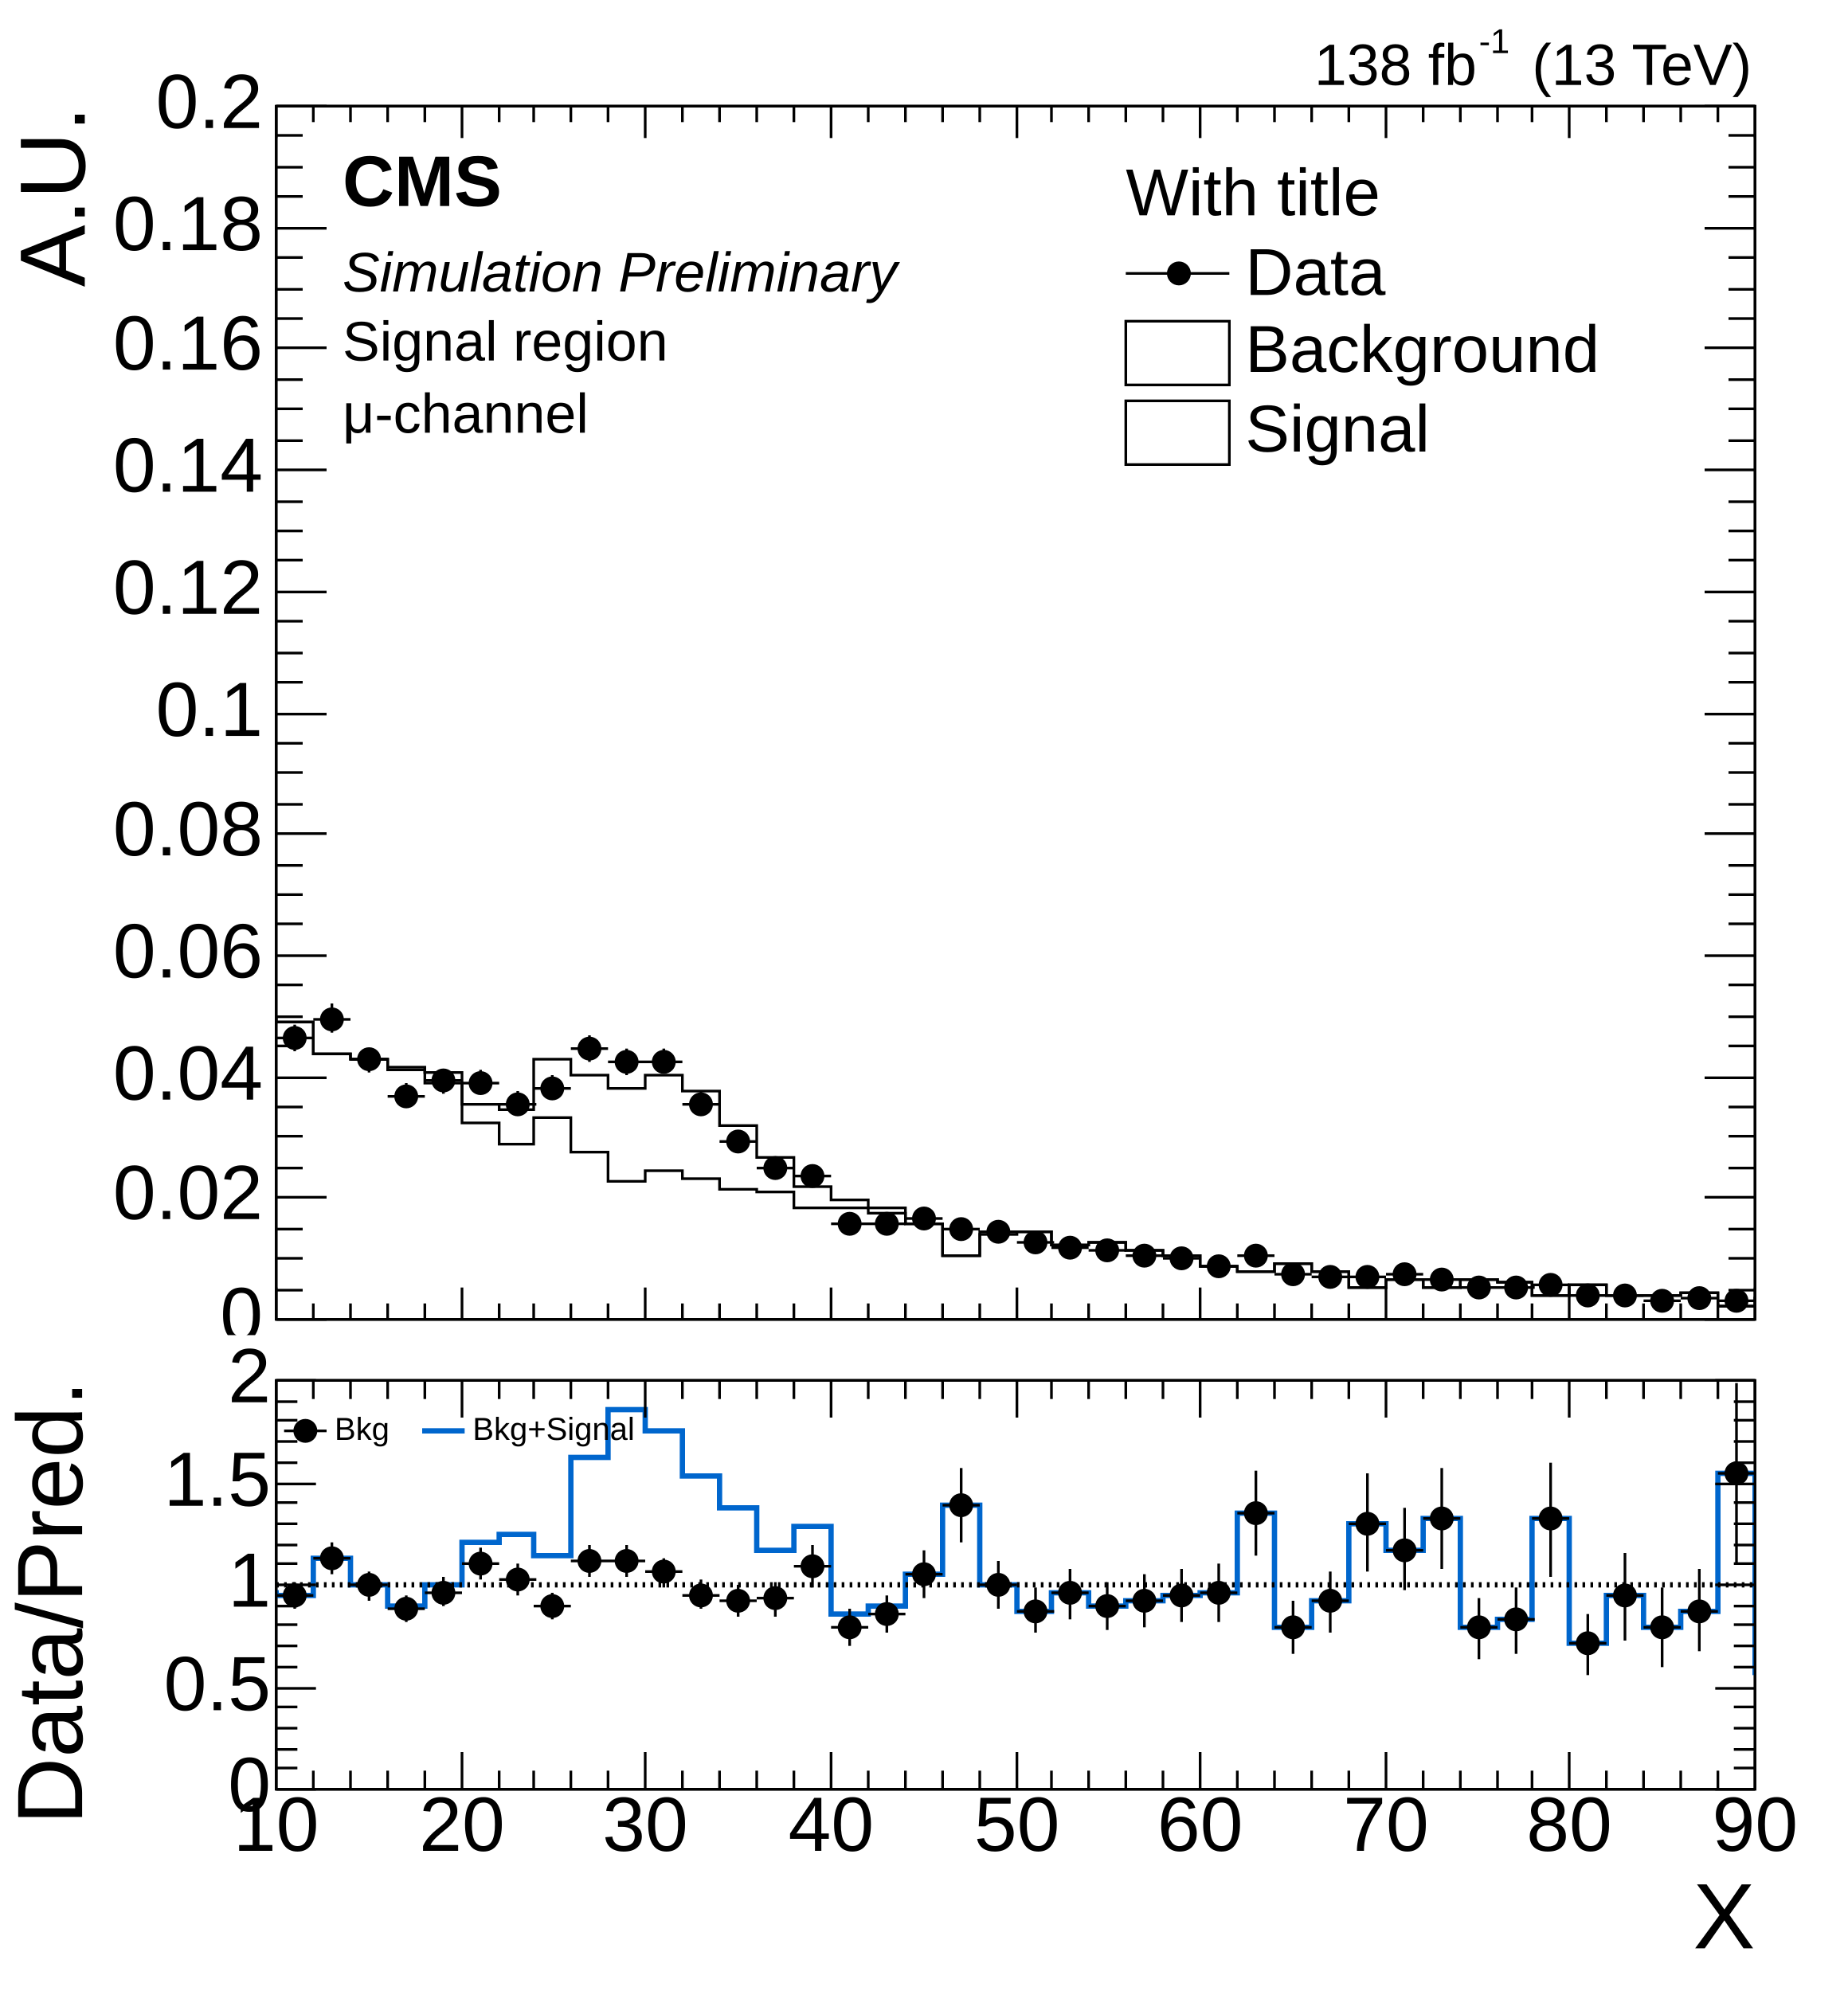
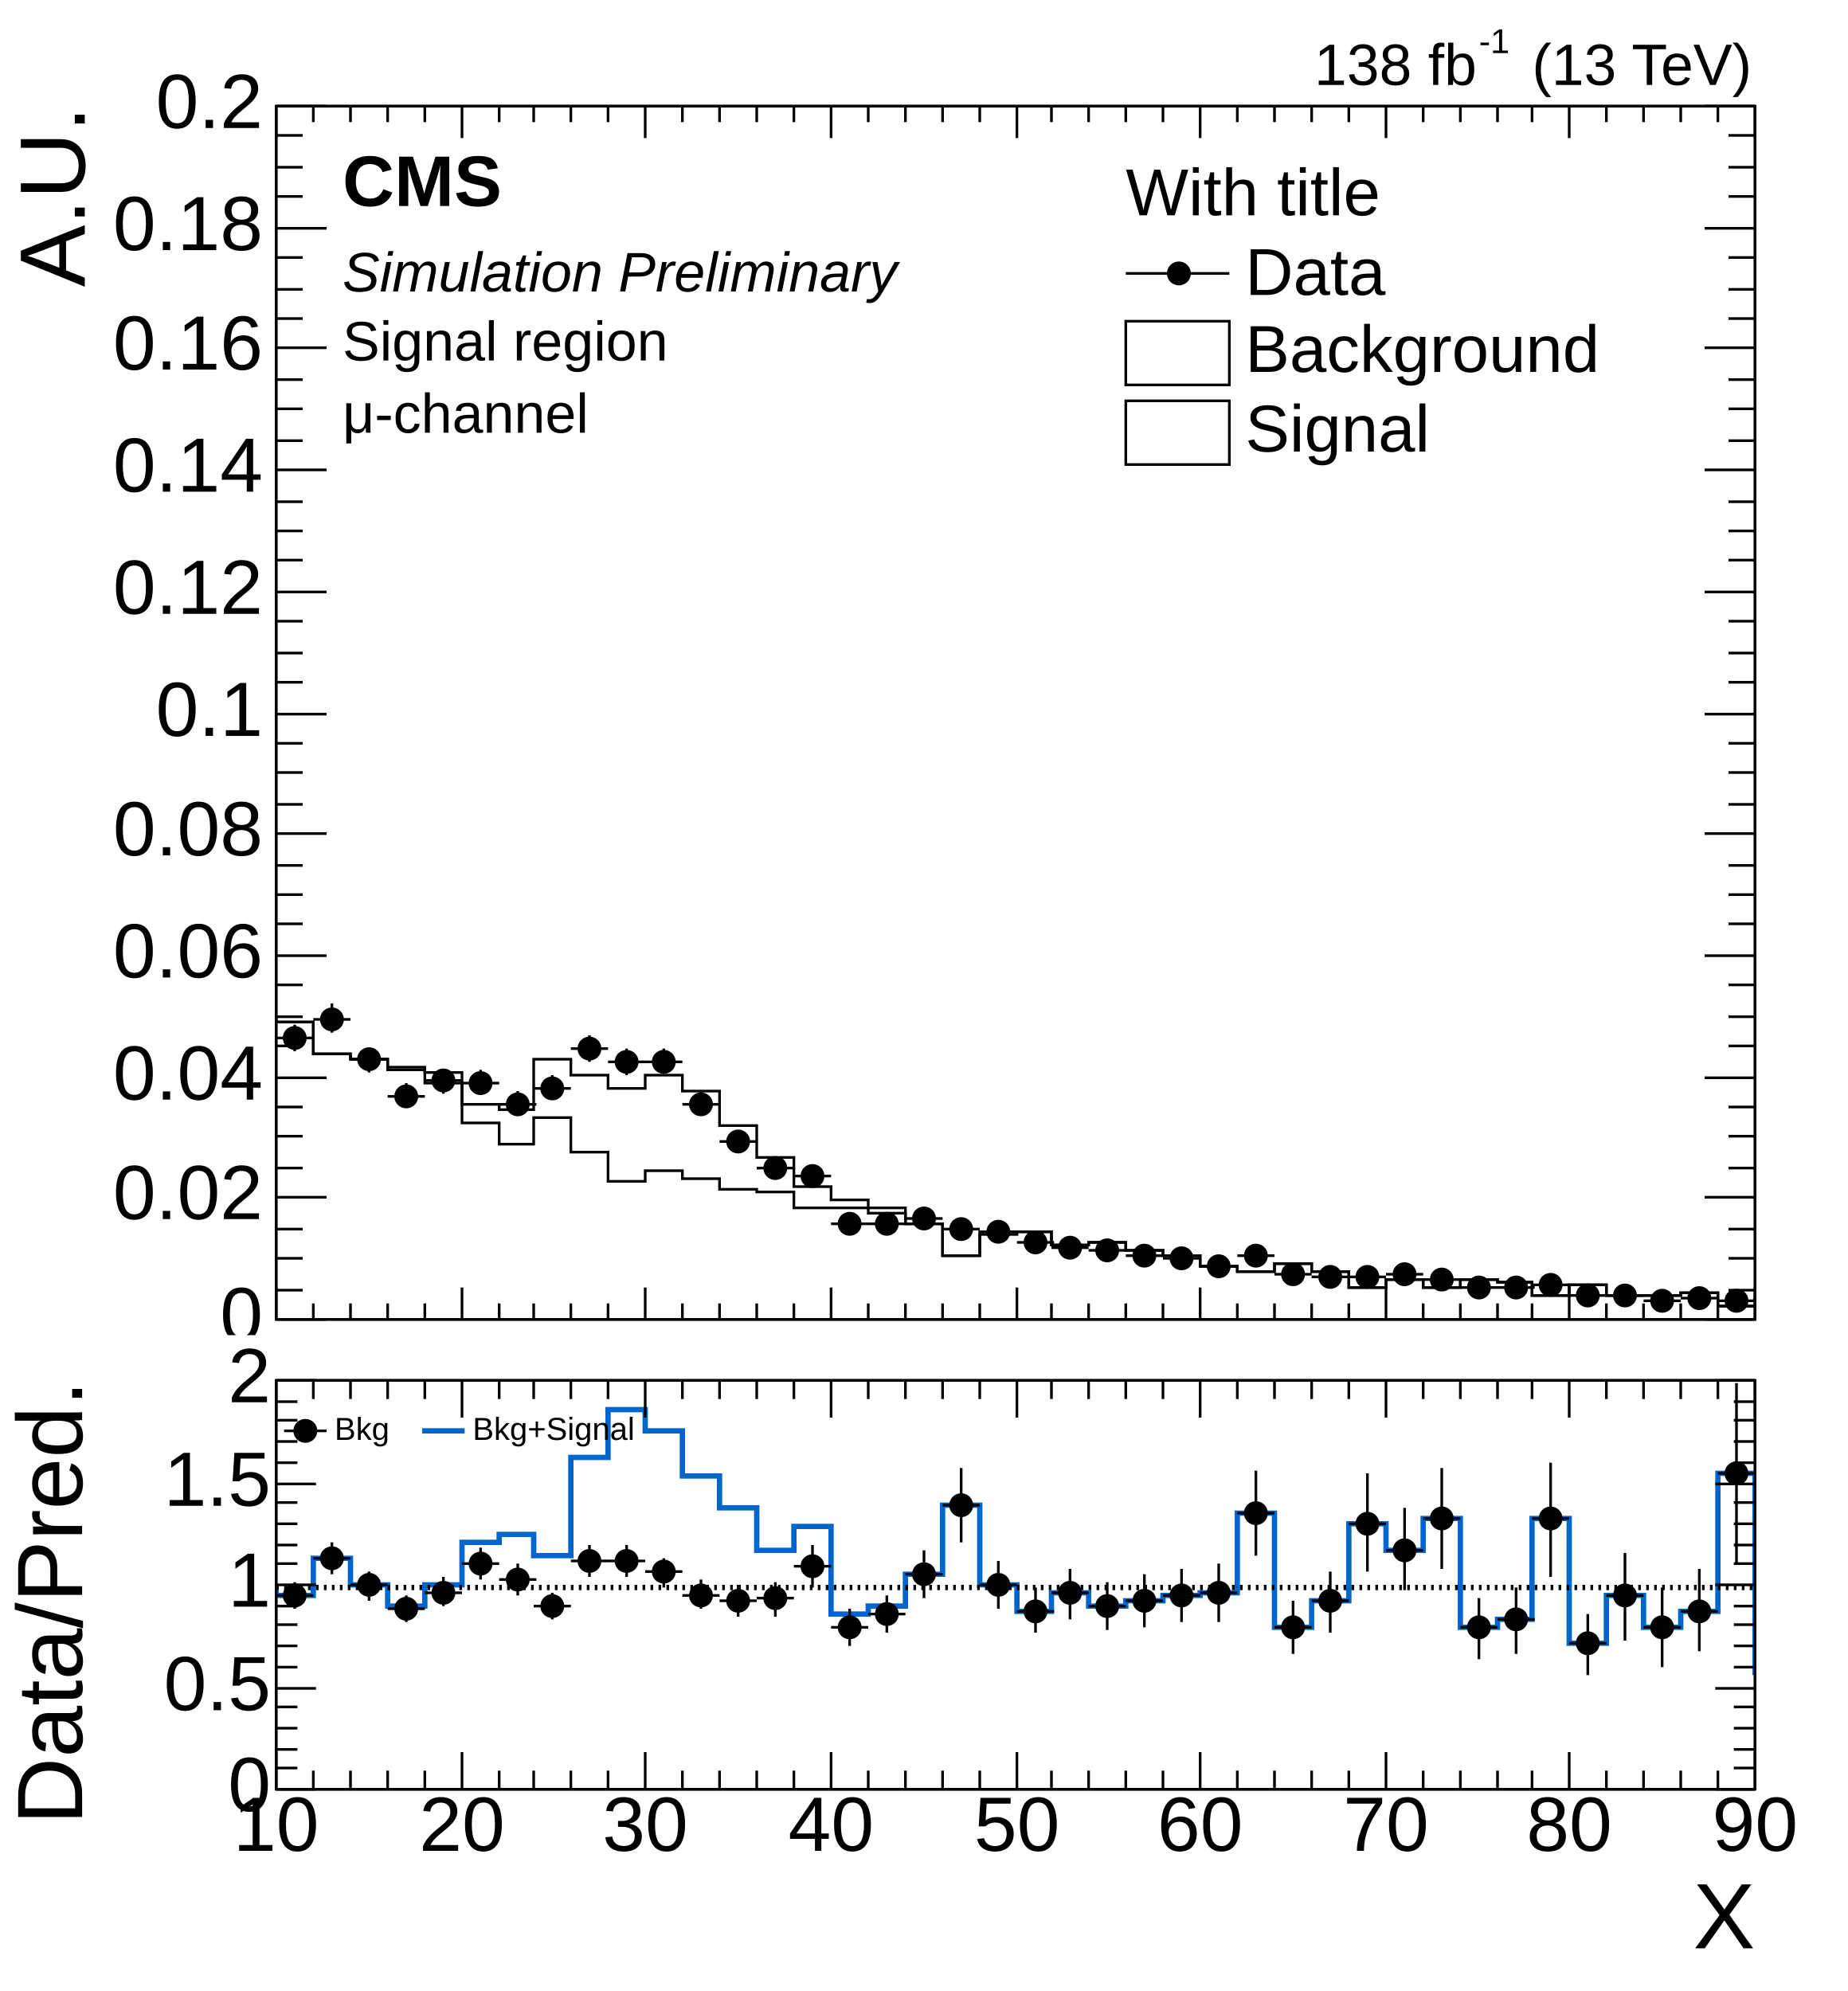
<svg xmlns="http://www.w3.org/2000/svg" width="696" height="750" viewBox="0 0 696 750" preserveAspectRatio="none">
  <path d="M0,0H696V750H0Z" style="fill: white;" />
  <g>
    <svg viewBox="0 0 696 503" preserveAspectRatio="none" x="0" y="0" width="696" height="503">
      <path d="M0,0H696V503H0Z" style="fill: white;" />
      <g>
        <g transform="translate(104,40)">
          <path d="M0,0H557V457H0Z" style="fill: none; stroke: black; stroke-width: 1;" />
          <svg x="0" y="0" overflow="hidden" width="557" height="457" viewBox="0 0 557 457">
            <g>
              <path d="M-70,309h14v4h14v18h14v-4h14v16h14v2h14v12h14v2h14v3h14v2h14v12h14v2h13v-19h14v6h14v5h14v-5h14v6h14v13h14v12h14v11h14v5h14v3h14v6h14v12h14v-9h27v5h14v-1h14v3h14v2h14v4h14v2h14v-3h14v3h14v6h14v-3h14v3h14v-3h14v1h13v5h14v-4h14v4h28v-1h14v5h14v-3h14v2h14v-2h14v4h14v-4h14" style="stroke-linejoin: miter; stroke: black; stroke-width: 1; fill: none;" />
            </g>
            <g>
              <path d="M-70,309h14v4h14v18h14v-4h14v16h14v2h14v12h14v2h14v4h14v5h14v15h14v8h13v-10h14v13h14v11h14v-4h14v3h14v4h14v1h14v6h28v2h14v4h14v12h14v-8h14v-1h13v5h14v-1h14v3h14v2h14v4h14v2h14v-3h14v3h14v6h14v-3h14v3h14v-3h14v1h13v5h14v-4h14v4h28v-1h14v5h14v-3h14v2h14v-2h14v4h14v-4h14" style="stroke-linejoin: miter; stroke: black; stroke-width: 1; fill: none;" />
            </g>
            <g>
              <path d="M-70,304h14M-63,298v12M-56,320h14M-49,314v11M-42,313h14M-35,307v12M-28,330h14M-21,325v11M-14,348h14M-7,343v10M0,351h14M7,346v10M14,344h14M21,338v11M28,359h14M35,355v9M42,373h14M49,368v9M56,367h14M63,363v9M70,368h14M77,363v9M84,376h14M91,371v9M97,370h14M104,365v9M111,355h14M118,350v10M125,360h14M132,355v10M139,360h14M146,355v9M153,376h14M160,371v9M167,390h14M174,386v8M181,400h14M188,397v7M195,403h14M202,399v7M209,421h14M216,418v6M223,421h14M230,418v6M237,419h14M244,416v6M251,423h14M258,421v5M265,424h14M272,422v5M279,428h14M286,426v5M292,430h14M299,427v5M306,431h14M313,429v5M320,433h14M327,430v5M334,434h14M341,432v5M348,437h14M355,435v5M362,433h14M369,431v5M376,440h14M383,438v4M390,441h14M397,439v4M404,441h14M411,439v4M418,440h14M425,438v4M432,442h14M439,440v4M446,445h14M453,444v3M460,445h14M467,444v3M473,444h14M480,443v3M487,448h14M494,446v3M501,448h14M508,447v3M515,450h14M522,448v3M529,449h14M536,447v3M543,450h14M550,448v3M557,452h14M564,451v2M571,450h14M578,449v2M585,449h14M592,448v2M599,451h14M606,450v2M613,452h14M620,451v2" style="stroke: black; stroke-width: 1;" />
              <path d="M-67,304a4,4,0,1,0,8,0a4,4,0,1,0,-8,0zM-53,320a4,4,0,1,0,8,0a4,4,0,1,0,-8,0zM-39,313a4,4,0,1,0,8,0a4,4,0,1,0,-8,0zM-25,330a4,4,0,1,0,8,0a4,4,0,1,0,-8,0zM-11,348a4,4,0,1,0,8,0a4,4,0,1,0,-8,0zM3,351a4,4,0,1,0,8,0a4,4,0,1,0,-8,0zM17,344a4,4,0,1,0,8,0a4,4,0,1,0,-8,0zM31,359a4,4,0,1,0,8,0a4,4,0,1,0,-8,0zM45,373a4,4,0,1,0,8,0a4,4,0,1,0,-8,0zM59,367a4,4,0,1,0,8,0a4,4,0,1,0,-8,0zM73,368a4,4,0,1,0,8,0a4,4,0,1,0,-8,0zM87,376a4,4,0,1,0,8,0a4,4,0,1,0,-8,0zM100,370a4,4,0,1,0,8,0a4,4,0,1,0,-8,0zM114,355a4,4,0,1,0,8,0a4,4,0,1,0,-8,0zM128,360a4,4,0,1,0,8,0a4,4,0,1,0,-8,0zM142,360a4,4,0,1,0,8,0a4,4,0,1,0,-8,0zM156,376a4,4,0,1,0,8,0a4,4,0,1,0,-8,0zM170,390a4,4,0,1,0,8,0a4,4,0,1,0,-8,0zM184,400a4,4,0,1,0,8,0a4,4,0,1,0,-8,0zM198,403a4,4,0,1,0,8,0a4,4,0,1,0,-8,0zM212,421a4,4,0,1,0,8,0a4,4,0,1,0,-8,0zM226,421a4,4,0,1,0,8,0a4,4,0,1,0,-8,0zM240,419a4,4,0,1,0,8,0a4,4,0,1,0,-8,0zM254,423a4,4,0,1,0,8,0a4,4,0,1,0,-8,0zM268,424a4,4,0,1,0,8,0a4,4,0,1,0,-8,0zM282,428a4,4,0,1,0,8,0a4,4,0,1,0,-8,0zM295,430a4,4,0,1,0,8,0a4,4,0,1,0,-8,0zM309,431a4,4,0,1,0,8,0a4,4,0,1,0,-8,0zM323,433a4,4,0,1,0,8,0a4,4,0,1,0,-8,0zM337,434a4,4,0,1,0,8,0a4,4,0,1,0,-8,0zM351,437a4,4,0,1,0,8,0a4,4,0,1,0,-8,0zM365,433a4,4,0,1,0,8,0a4,4,0,1,0,-8,0zM379,440a4,4,0,1,0,8,0a4,4,0,1,0,-8,0zM393,441a4,4,0,1,0,8,0a4,4,0,1,0,-8,0zM407,441a4,4,0,1,0,8,0a4,4,0,1,0,-8,0zM421,440a4,4,0,1,0,8,0a4,4,0,1,0,-8,0zM435,442a4,4,0,1,0,8,0a4,4,0,1,0,-8,0zM449,445a4,4,0,1,0,8,0a4,4,0,1,0,-8,0zM463,445a4,4,0,1,0,8,0a4,4,0,1,0,-8,0zM476,444a4,4,0,1,0,8,0a4,4,0,1,0,-8,0zM490,448a4,4,0,1,0,8,0a4,4,0,1,0,-8,0zM504,448a4,4,0,1,0,8,0a4,4,0,1,0,-8,0zM518,450a4,4,0,1,0,8,0a4,4,0,1,0,-8,0zM532,449a4,4,0,1,0,8,0a4,4,0,1,0,-8,0zM546,450a4,4,0,1,0,8,0a4,4,0,1,0,-8,0zM560,452a4,4,0,1,0,8,0a4,4,0,1,0,-8,0zM574,450a4,4,0,1,0,8,0a4,4,0,1,0,-8,0zM588,449a4,4,0,1,0,8,0a4,4,0,1,0,-8,0zM602,451a4,4,0,1,0,8,0a4,4,0,1,0,-8,0zM616,452a4,4,0,1,0,8,0a4,4,0,1,0,-8,0z" style="stroke: black; fill: black;" />
            </g>
          </svg>
          <g>
            <g transform="translate(0,457)">
              <path d="M0,0h557M0,-457h557M0,-12V0M14,-6V0M28,-6V0M42,-6V0M56,-6V0M70,-12V0M84,-6V0M97,-6V0M111,-6V0M125,-6V0M139,-12V0M153,-6V0M167,-6V0M181,-6V0M195,-6V0M209,-12V0M223,-6V0M237,-6V0M251,-6V0M265,-6V0M279,-12V0M292,-6V0M306,-6V0M320,-6V0M334,-6V0M348,-12V0M362,-6V0M376,-6V0M390,-6V0M404,-6V0M418,-12V0M432,-6V0M446,-6V0M460,-6V0M473,-6V0M487,-12V0M501,-6V0M515,-6V0M529,-6V0M543,-6V0M557,-12V0M0,-445V-457M14,-451V-457M28,-451V-457M42,-451V-457M56,-451V-457M70,-445V-457M84,-451V-457M97,-451V-457M111,-451V-457M125,-451V-457M139,-445V-457M153,-451V-457M167,-451V-457M181,-451V-457M195,-451V-457M209,-445V-457M223,-451V-457M237,-451V-457M251,-451V-457M265,-451V-457M279,-445V-457M292,-451V-457M306,-451V-457M320,-451V-457M334,-451V-457M348,-445V-457M362,-451V-457M376,-451V-457M390,-451V-457M404,-451V-457M418,-445V-457M432,-451V-457M446,-451V-457M460,-451V-457M473,-451V-457M487,-445V-457M501,-451V-457M515,-451V-457M529,-451V-457M543,-451V-457M557,-445V-457" style="stroke: black; stroke-width: 1;" />
              <g font-family="Arial" font-size="25" xml:space="preserve" fill="black" text-anchor="middle">
                <text dy=".8em" transform="translate(0,4)">10</text>
                <text dy=".8em" transform="translate(70,4)">20</text>
                <text dy=".8em" transform="translate(139,4)">30</text>
                <text dy=".8em" transform="translate(209,4)">40</text>
                <text dy=".8em" transform="translate(279,4)">50</text>
                <text dy=".8em" transform="translate(348,4)">60</text>
                <text dy=".8em" transform="translate(418,4)">70</text>
                <text dy=".8em" transform="translate(487,4)">80</text>
                <text dy=".8em" transform="translate(557,4)">90</text>
              </g>
            </g>
            <g>
              <path d="M0,0v457M557,0v457M19,457H0M10,446H0M10,434H0M10,423H0M19,411H0M10,400H0M10,388H0M10,377H0M19,366H0M10,354H0M10,343H0M10,331H0M19,320H0M10,308H0M10,297H0M10,286H0M19,274H0M10,263H0M10,251H0M10,240H0M19,229H0M10,217H0M10,206H0M10,194H0M19,183H0M10,171H0M10,160H0M10,149H0M19,137H0M10,126H0M10,114H0M10,103H0M19,91H0M10,80H0M10,69H0M10,57H0M19,46H0M10,34H0M10,23H0M10,11H0M19,0H0M538,457H557M547,446H557M547,434H557M547,423H557M538,411H557M547,400H557M547,388H557M547,377H557M538,366H557M547,354H557M547,343H557M547,331H557M538,320H557M547,308H557M547,297H557M547,286H557M538,274H557M547,263H557M547,251H557M547,240H557M538,229H557M547,217H557M547,206H557M547,194H557M538,183H557M547,171H557M547,160H557M547,149H557M538,137H557M547,126H557M547,114H557M547,103H557M538,91H557M547,80H557M547,69H557M547,57H557M538,46H557M547,34H557M547,23H557M547,11H557M538,0H557" style="stroke: black; stroke-width: 1;" />
              <g font-family="Arial" font-size="29" xml:space="preserve" fill="black" text-anchor="end">
                <text dominant-baseline="middle" transform="translate(-5,457)">0</text>
                <text dominant-baseline="middle" transform="translate(-5,411)">0.02</text>
                <text dominant-baseline="middle" transform="translate(-5,366)">0.04</text>
                <text dominant-baseline="middle" transform="translate(-5,320)">0.06</text>
                <text dominant-baseline="middle" transform="translate(-5,274)">0.08</text>
                <text dominant-baseline="middle" transform="translate(-5,229)">0.1</text>
                <text dominant-baseline="middle" transform="translate(-5,183)">0.12</text>
                <text dominant-baseline="middle" transform="translate(-5,137)">0.14</text>
                <text dominant-baseline="middle" transform="translate(-5,91)">0.16</text>
                <text dominant-baseline="middle" transform="translate(-5,46)">0.18</text>
                <text dominant-baseline="middle" transform="translate(-5)">0.2</text>
              </g>
              <g font-family="Arial" font-size="35" xml:space="preserve" transform="translate(-82)">
                <text fill="black" text-anchor="end" dominant-baseline="middle" transform="rotate(270)">A.U.</text>
              </g>
            </g>
          </g>
        </g>
        <g font-family="Arial" font-size="22" xml:space="preserve">
          <g transform="translate(495,32)">
            <text fill="black" font-size="22">138 fb</text>
            <text fill="black" font-size="13" transform="translate(62,-12)">-1</text>
            <text fill="black" font-size="22" x="82">(13 TeV)</text>
          </g>
        </g>
        <g font-family="Arial" font-size="27" xml:space="preserve" font-weight="bold">
          <text fill="black" text-anchor="start" dy=".8em" transform="translate(129,56)">CMS</text>
        </g>
        <g font-family="Arial" font-size="21" xml:space="preserve" font-style="oblique">
          <text fill="black" text-anchor="start" dy=".8em" transform="translate(129,93)">Simulation Preliminary</text>
        </g>
        <g font-family="Arial" font-size="21" xml:space="preserve">
          <text fill="black" text-anchor="start" dy=".8em" transform="translate(129,119)">Signal region</text>
        </g>
        <g font-family="Arial" font-size="21" xml:space="preserve">
          <g transform="translate(129,163)">
            <text fill="black" font-size="21">μ-channel</text>
          </g>
        </g>
        <g transform="translate(418,55)" font-family="Arial" font-size="25" xml:space="preserve">
          <text fill="black" text-anchor="start" dominant-baseline="middle" transform="translate(6,19)">With title</text>
          <path d="M6,48H45" style="stroke: black; stroke-width: 1;" />
          <path d="M22,48a4,4,0,1,0,8,0a4,4,0,1,0,-8,0z" style="stroke: black; fill: black;" />
          <text fill="black" text-anchor="start" dominant-baseline="middle" transform="translate(51,49)">Data</text>
          <path d="M6,66v24h39v-24z" style="fill: none; stroke: black; stroke-width: 1;" />
          <text fill="black" text-anchor="start" dominant-baseline="middle" transform="translate(51,78)">Background</text>
          <path d="M6,96v24h39v-24z" style="fill: none; stroke: black; stroke-width: 1;" />
          <text fill="black" text-anchor="start" dominant-baseline="middle" transform="translate(51,108)">Signal</text>
        </g>
      </g>
    </svg>
    <svg viewBox="0 0 696 247" preserveAspectRatio="none" x="0" y="503" width="696" height="247">
      <path d="M0,0H696V247H0Z" style="fill: white;" />
      <g>
        <g transform="translate(104,17)">
          <path d="M0,0H557V154H0Z" style="fill: none; stroke: black; stroke-width: 1;" />
          <svg x="0" y="0" overflow="hidden" width="557" height="154" viewBox="0 0 557 154">
            <g>
              <path d="M-70,74h14v7h14v-15h14v13h14v1h14v1h14v-14h14v10h14v8h14v-8h14v-16h14v-3h13v8h14v-37h14v-18h14v8h14v17h14v12h14v16h14v-9h14v33h14v-3h14v-12h14v-26h14v30h14v10h13v-7h14v5h14v-2h14v-2h14v-1h14v-30h14v43h14v-10h14v-29h14v10h14v-12h14v41h14v-3h13v-38h14v47h14v-18h14v12h14v-6h14v-52h14v75h14v-45h14v14h14v-22h14v47h14" style="stroke-linejoin: miter; stroke: rgb(0, 102, 205); stroke-width: 2; fill: none;" />
            </g>
            <g>
              <path d="M-70,74h14M-63,70v9M-56,81h14M-49,76v9M-42,66h14M-35,61v10M-28,79h14M-21,74v9M-14,80h14M-7,76v9M0,81h14M7,76v10M14,67h14M21,61v12M28,77h14M35,72v11M42,86h14M49,81v10M56,80h14M63,74v11M70,69h14M77,63v12M84,75h14M91,69v12M97,85h14M104,80v10M111,68h14M118,62v12M125,68h14M132,62v12M139,72h14M146,67v11M153,81h14M160,75v11M167,83h14M174,77v12M181,82h14M188,76v13M195,70h14M202,62v16M209,93h14M216,86v14M223,88h14M230,81v14M237,73h14M244,64v18M251,47h14M258,33v28M265,77h14M272,68v18M279,87h14M286,78v17M292,80h14M299,71v19M306,85h14M313,76v18M320,83h14M327,73v20M334,81h14M341,71v20M348,80h14M355,69v22M362,50h14M369,34v32M376,93h14M383,83v20M390,83h14M397,72v23M404,54h14M411,35v37M418,64h14M425,48v31M432,52h14M439,33v38M446,93h14M453,82v23M460,90h14M467,78v25M473,52h14M480,31v43M487,99h14M494,88v23M501,81h14M508,65v33M515,93h14M522,78v30M529,87h14M536,71v31M543,35h14M550,1v68M557,110h14M564,98v24M571,65h14M578,42v47M585,79h14M592,62v35M599,57h14M606,27v60M613,104h14M620,90v28" style="stroke: black; stroke-width: 1;" />
              <path d="M-67,74a4,4,0,1,0,8,0a4,4,0,1,0,-8,0zM-53,81a4,4,0,1,0,8,0a4,4,0,1,0,-8,0zM-39,66a4,4,0,1,0,8,0a4,4,0,1,0,-8,0zM-25,79a4,4,0,1,0,8,0a4,4,0,1,0,-8,0zM-11,80a4,4,0,1,0,8,0a4,4,0,1,0,-8,0zM3,81a4,4,0,1,0,8,0a4,4,0,1,0,-8,0zM17,67a4,4,0,1,0,8,0a4,4,0,1,0,-8,0zM31,77a4,4,0,1,0,8,0a4,4,0,1,0,-8,0zM45,86a4,4,0,1,0,8,0a4,4,0,1,0,-8,0zM59,80a4,4,0,1,0,8,0a4,4,0,1,0,-8,0zM73,69a4,4,0,1,0,8,0a4,4,0,1,0,-8,0zM87,75a4,4,0,1,0,8,0a4,4,0,1,0,-8,0zM100,85a4,4,0,1,0,8,0a4,4,0,1,0,-8,0zM114,68a4,4,0,1,0,8,0a4,4,0,1,0,-8,0zM128,68a4,4,0,1,0,8,0a4,4,0,1,0,-8,0zM142,72a4,4,0,1,0,8,0a4,4,0,1,0,-8,0zM156,81a4,4,0,1,0,8,0a4,4,0,1,0,-8,0zM170,83a4,4,0,1,0,8,0a4,4,0,1,0,-8,0zM184,82a4,4,0,1,0,8,0a4,4,0,1,0,-8,0zM198,70a4,4,0,1,0,8,0a4,4,0,1,0,-8,0zM212,93a4,4,0,1,0,8,0a4,4,0,1,0,-8,0zM226,88a4,4,0,1,0,8,0a4,4,0,1,0,-8,0zM240,73a4,4,0,1,0,8,0a4,4,0,1,0,-8,0zM254,47a4,4,0,1,0,8,0a4,4,0,1,0,-8,0zM268,77a4,4,0,1,0,8,0a4,4,0,1,0,-8,0zM282,87a4,4,0,1,0,8,0a4,4,0,1,0,-8,0zM295,80a4,4,0,1,0,8,0a4,4,0,1,0,-8,0zM309,85a4,4,0,1,0,8,0a4,4,0,1,0,-8,0zM323,83a4,4,0,1,0,8,0a4,4,0,1,0,-8,0zM337,81a4,4,0,1,0,8,0a4,4,0,1,0,-8,0zM351,80a4,4,0,1,0,8,0a4,4,0,1,0,-8,0zM365,50a4,4,0,1,0,8,0a4,4,0,1,0,-8,0zM379,93a4,4,0,1,0,8,0a4,4,0,1,0,-8,0zM393,83a4,4,0,1,0,8,0a4,4,0,1,0,-8,0zM407,54a4,4,0,1,0,8,0a4,4,0,1,0,-8,0zM421,64a4,4,0,1,0,8,0a4,4,0,1,0,-8,0zM435,52a4,4,0,1,0,8,0a4,4,0,1,0,-8,0zM449,93a4,4,0,1,0,8,0a4,4,0,1,0,-8,0zM463,90a4,4,0,1,0,8,0a4,4,0,1,0,-8,0zM476,52a4,4,0,1,0,8,0a4,4,0,1,0,-8,0zM490,99a4,4,0,1,0,8,0a4,4,0,1,0,-8,0zM504,81a4,4,0,1,0,8,0a4,4,0,1,0,-8,0zM518,93a4,4,0,1,0,8,0a4,4,0,1,0,-8,0zM532,87a4,4,0,1,0,8,0a4,4,0,1,0,-8,0zM546,35a4,4,0,1,0,8,0a4,4,0,1,0,-8,0zM560,110a4,4,0,1,0,8,0a4,4,0,1,0,-8,0zM574,65a4,4,0,1,0,8,0a4,4,0,1,0,-8,0zM588,79a4,4,0,1,0,8,0a4,4,0,1,0,-8,0zM602,57a4,4,0,1,0,8,0a4,4,0,1,0,-8,0zM616,104a4,4,0,1,0,8,0a4,4,0,1,0,-8,0z" style="stroke: black; fill: black;" />
            </g>
          </svg>
          <g>
            <g transform="translate(0,154)">
              <path d="M0,0h557M0,-154h557M0,-14V0M14,-7V0M28,-7V0M42,-7V0M56,-7V0M70,-14V0M84,-7V0M97,-7V0M111,-7V0M125,-7V0M139,-14V0M153,-7V0M167,-7V0M181,-7V0M195,-7V0M209,-14V0M223,-7V0M237,-7V0M251,-7V0M265,-7V0M279,-14V0M292,-7V0M306,-7V0M320,-7V0M334,-7V0M348,-14V0M362,-7V0M376,-7V0M390,-7V0M404,-7V0M418,-14V0M432,-7V0M446,-7V0M460,-7V0M473,-7V0M487,-14V0M501,-7V0M515,-7V0M529,-7V0M543,-7V0M557,-14V0M0,-140V-154M14,-147V-154M28,-147V-154M42,-147V-154M56,-147V-154M70,-140V-154M84,-147V-154M97,-147V-154M111,-147V-154M125,-147V-154M139,-140V-154M153,-147V-154M167,-147V-154M181,-147V-154M195,-147V-154M209,-140V-154M223,-147V-154M237,-147V-154M251,-147V-154M265,-147V-154M279,-140V-154M292,-147V-154M306,-147V-154M320,-147V-154M334,-147V-154M348,-140V-154M362,-147V-154M376,-147V-154M390,-147V-154M404,-147V-154M418,-140V-154M432,-147V-154M446,-147V-154M460,-147V-154M473,-147V-154M487,-140V-154M501,-147V-154M515,-147V-154M529,-147V-154M543,-147V-154M557,-140V-154" style="stroke: black; stroke-width: 1;" />
              <g font-family="Arial" font-size="29" xml:space="preserve" fill="black" text-anchor="middle">
                <text dy=".8em">10</text>
                <text dy=".8em" transform="translate(70)">20</text>
                <text dy=".8em" transform="translate(139)">30</text>
                <text dy=".8em" transform="translate(209)">40</text>
                <text dy=".8em" transform="translate(279)">50</text>
                <text dy=".8em" transform="translate(348)">60</text>
                <text dy=".8em" transform="translate(418)">70</text>
                <text dy=".8em" transform="translate(487)">80</text>
                <text dy=".8em" transform="translate(557)">90</text>
              </g>
              <g font-family="Arial" font-size="35" xml:space="preserve" transform="translate(557,50)">
                <text fill="black" text-anchor="end" dominant-baseline="middle">X</text>
              </g>
            </g>
            <g>
              <path d="M0,0v154M557,0v154M15,154H0M8,146H0M8,139H0M8,131H0M8,123H0M15,116H0M8,108H0M8,100H0M8,92H0M8,85H0M15,77H0M8,69H0M8,62H0M8,54H0M8,46H0M15,39H0M8,31H0M8,23H0M8,15H0M8,8H0M15,0H0M542,154H557M549,146H557M549,139H557M549,131H557M549,123H557M542,116H557M549,108H557M549,100H557M549,92H557M549,85H557M542,77H557M549,69H557M549,62H557M549,54H557M549,46H557M542,39H557M549,31H557M549,23H557M549,15H557M549,8H557M542,0H557" style="stroke: black; stroke-width: 1;" />
              <g font-family="Arial" font-size="29" xml:space="preserve" fill="black" text-anchor="end">
                <text dominant-baseline="middle" transform="translate(-2,154)">0</text>
                <text dominant-baseline="middle" transform="translate(-2,116)">0.5</text>
                <text dominant-baseline="middle" transform="translate(-2,77)">1</text>
                <text dominant-baseline="middle" transform="translate(-2,39)">1.5</text>
                <text dominant-baseline="middle" transform="translate(-2)">2</text>
              </g>
              <g font-family="Arial" font-size="35" xml:space="preserve" transform="translate(-83)">
                <text fill="black" text-anchor="end" dominant-baseline="middle" transform="rotate(270)">Data/Pred.</text>
              </g>
            </g>
          </g>
        </g>
        <g transform="translate(104,5)" font-family="Arial" font-size="12" xml:space="preserve">
          <path d="M3,31H19" style="stroke: black; stroke-width: 1;" />
          <path d="M7,31a4,4,0,1,0,8,0a4,4,0,1,0,-8,0z" style="stroke: black; fill: black;" />
          <text fill="black" text-anchor="start" dominant-baseline="middle" transform="translate(22,31)">Bkg</text>
          <path d="M55,31H71" style="stroke: rgb(0, 102, 205); stroke-width: 2;" />
          <text fill="black" text-anchor="start" dominant-baseline="middle" transform="translate(74,31)">Bkg+Signal</text>
        </g>
        <g>
-           <path d="M104,94H661" style="stroke: black; stroke-width: 2; stroke-dasharray: 1, 2;" />
+           <path d="M104,95H661" style="stroke: black; stroke-width: 2; stroke-dasharray: 1, 2;" />
        </g>
      </g>
    </svg>
    <g transform="translate(111,38)">
      <path d="M0,0H571V615H0Z" style="fill: none;" />
    </g>
  </g>
</svg>
